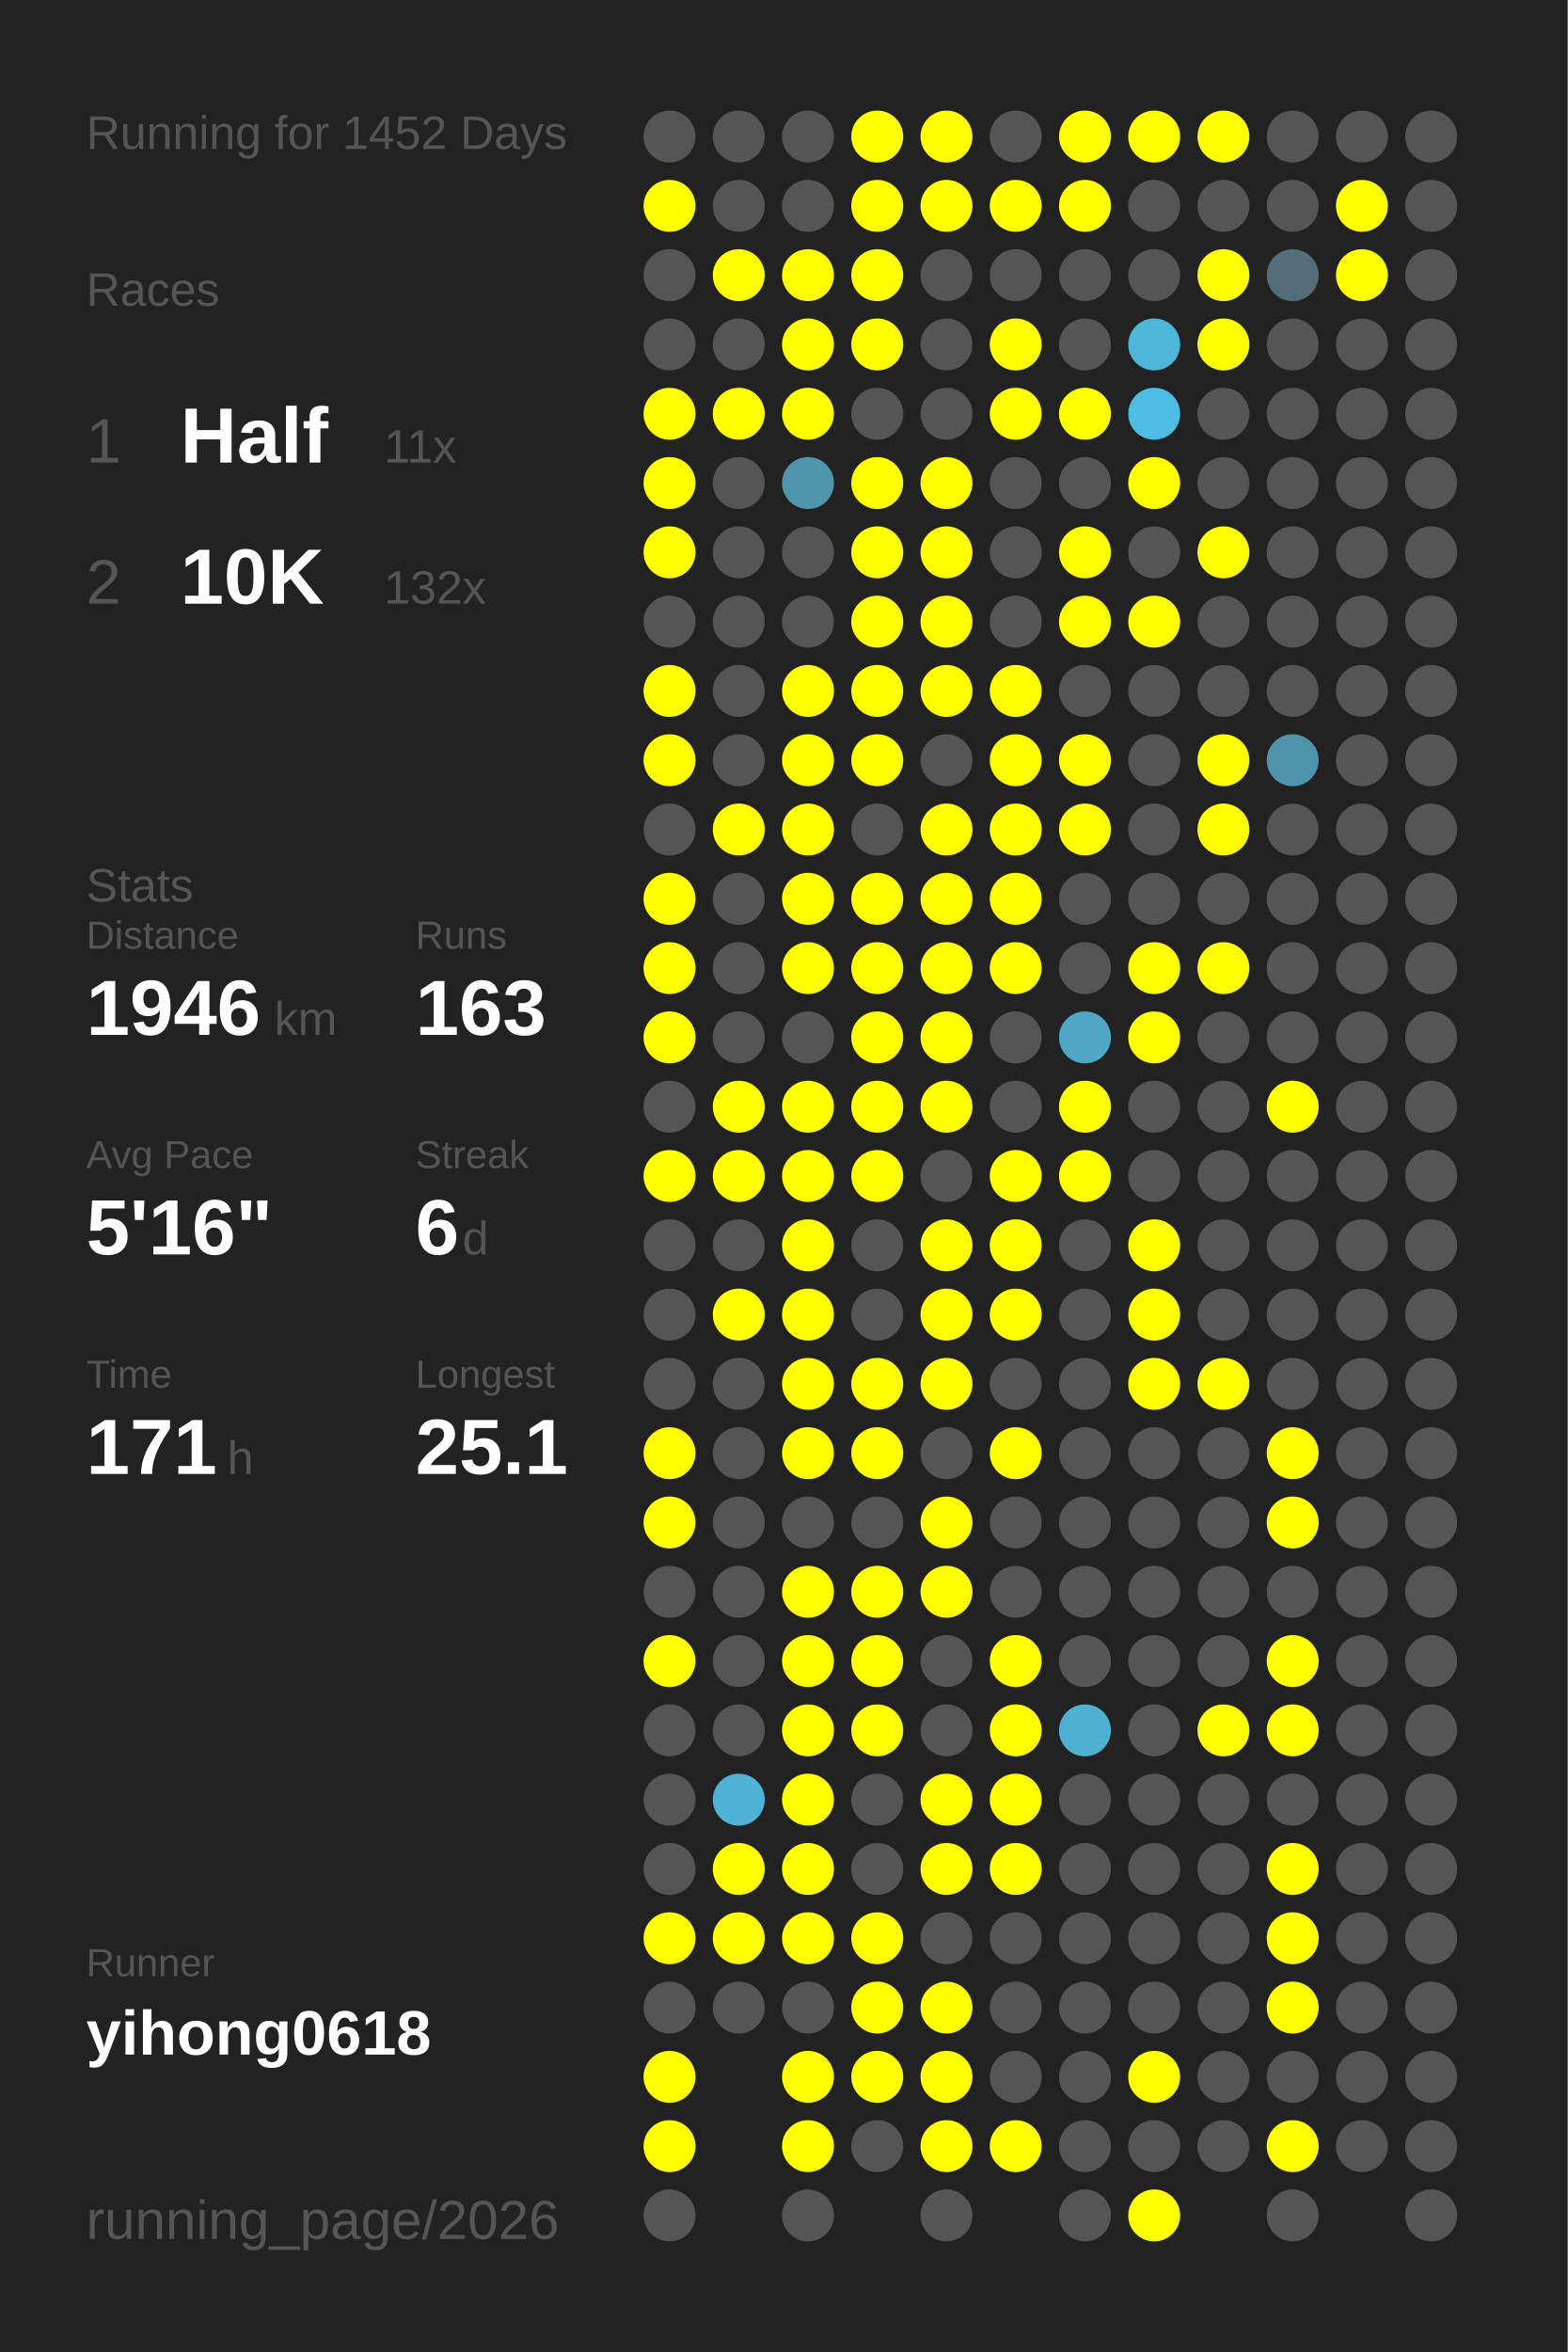
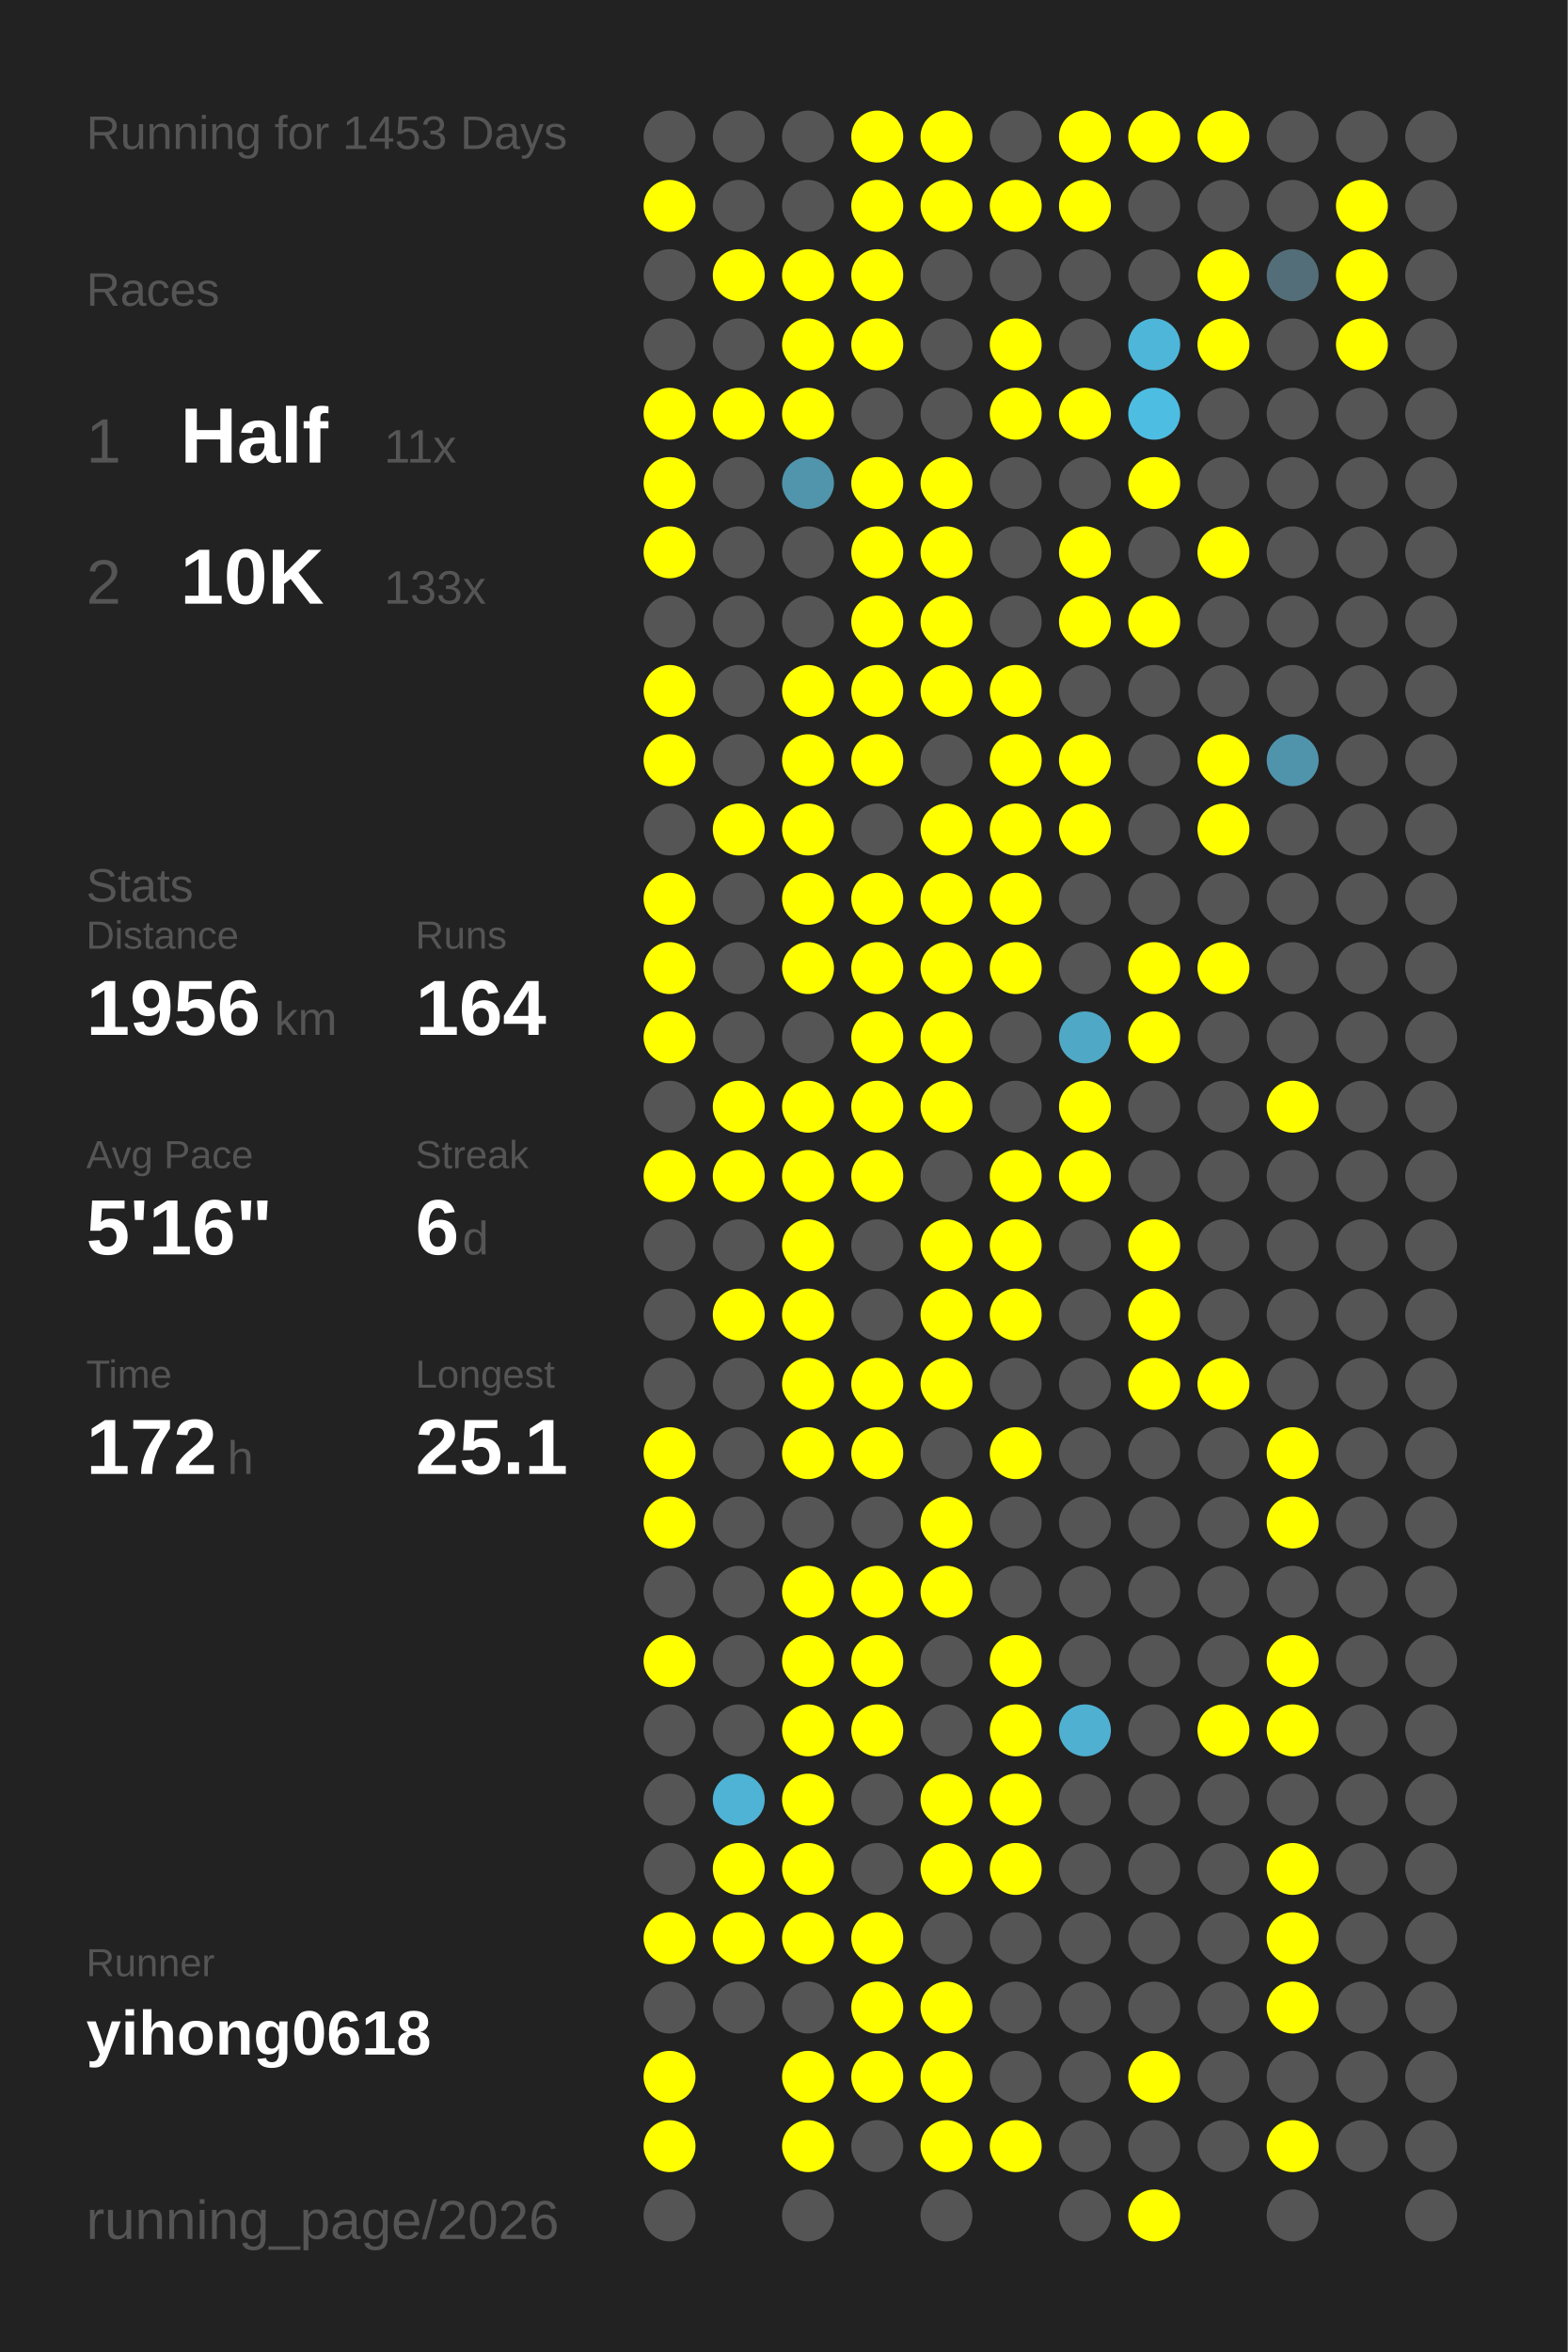
<svg xmlns="http://www.w3.org/2000/svg" baseProfile="full" height="300mm" version="1.1" viewBox="0,0,200,300" width="200mm">
  <defs />
  <rect fill="#222222" height="300" width="200" x="0" y="0" />
-   <text fill="#555555" style="font-size:6px; font-family:Arial;" x="11" y="19">Running for 1452 Days</text>
+   <text fill="#555555" style="font-size:6px; font-family:Arial;" x="11" y="19">Running for 1453 Days</text>
  <text fill="#555555" style="font-size:6px; font-family:Arial;" x="11" y="39">Races</text>
  <text fill="#555555" style="font-size:8px; font-family:Arial;" x="11" y="59">1</text>
  <text fill="#FFFFFF" style="font-size:10px; font-family:Arial; font-weight:bold;" x="23" y="59">Half</text>
  <text fill="#555555" style="font-size:6px; font-family:Arial;" x="49" y="59">11x</text>
  <text fill="#555555" style="font-size:8px; font-family:Arial;" x="11" y="77">2</text>
  <text fill="#FFFFFF" style="font-size:10px; font-family:Arial; font-weight:bold;" x="23" y="77">10K</text>
-   <text fill="#555555" style="font-size:6px; font-family:Arial;" x="49" y="77">132x</text>
+   <text fill="#555555" style="font-size:6px; font-family:Arial;" x="49" y="77">133x</text>
  <text fill="#555555" style="font-size:6px; font-family:Arial;" x="11" y="115">Stats</text>
  <text fill="#555555" style="font-size:5px; font-family:Arial;" x="11" y="121">Distance</text>
-   <text fill="#FFFFFF" style="font-size:10px; font-family:Arial; font-weight:bold;" x="11" y="132">1946</text>
+   <text fill="#FFFFFF" style="font-size:10px; font-family:Arial; font-weight:bold;" x="11" y="132">1956</text>
  <text fill="#555555" style="font-size:6px; font-family:Arial;" x="35" y="132">km</text>
  <text fill="#555555" style="font-size:5px; font-family:Arial;" x="53" y="121">Runs</text>
-   <text fill="#FFFFFF" style="font-size:10px; font-family:Arial; font-weight:bold;" x="53" y="132">163</text>
+   <text fill="#FFFFFF" style="font-size:10px; font-family:Arial; font-weight:bold;" x="53" y="132">164</text>
  <text fill="#555555" style="font-size:5px; font-family:Arial;" x="11" y="149">Avg Pace</text>
  <text fill="#FFFFFF" style="font-size:10px; font-family:Arial; font-weight:bold;" x="11" y="160">5'16"</text>
  <text fill="#555555" style="font-size:5px; font-family:Arial;" x="53" y="149">Streak</text>
  <text fill="#FFFFFF" style="font-size:10px; font-family:Arial; font-weight:bold;" x="53" y="160">6</text>
  <text fill="#555555" style="font-size:6px; font-family:Arial;" x="59" y="160">d</text>
  <text fill="#555555" style="font-size:5px; font-family:Arial;" x="11" y="177">Time</text>
-   <text fill="#FFFFFF" style="font-size:10px; font-family:Arial; font-weight:bold;" x="11" y="188">171</text>
+   <text fill="#FFFFFF" style="font-size:10px; font-family:Arial; font-weight:bold;" x="11" y="188">172</text>
  <text fill="#555555" style="font-size:6px; font-family:Arial;" x="29" y="188">h</text>
  <text fill="#555555" style="font-size:5px; font-family:Arial;" x="53" y="177">Longest</text>
  <text fill="#FFFFFF" style="font-size:10px; font-family:Arial; font-weight:bold;" x="53" y="188">25.1</text>
  <text fill="#555555" style="font-size:5px; font-family:Arial;" x="11" y="252.065">Runner</text>
  <text fill="#FFFFFF" style="font-size:8px; font-family:Arial; font-weight:bold;" x="11" y="262.065">yihong0618</text>
  <text fill="#555555" style="font-size:7px; font-family:Arial;" x="11" y="285.581">running_page/2026</text>
  <circle cx="85.417" cy="17.419" fill="#555555" r="3.312" />
  <circle cx="85.417" cy="26.258" fill="#FFFF00" r="3.312" />
  <circle cx="85.417" cy="35.097" fill="#555555" r="3.312" />
  <circle cx="85.417" cy="43.935" fill="#555555" r="3.312" />
  <circle cx="85.417" cy="52.774" fill="#FFFF00" r="3.312" />
  <circle cx="85.417" cy="61.613" fill="#FFFF00" r="3.312" />
  <circle cx="85.417" cy="70.452" fill="#FFFF00" r="3.312" />
  <circle cx="85.417" cy="79.29" fill="#555555" r="3.312" />
  <circle cx="85.417" cy="88.129" fill="#FFFF00" r="3.312" />
  <circle cx="85.417" cy="96.968" fill="#FFFF00" r="3.312" />
  <circle cx="85.417" cy="105.806" fill="#555555" r="3.312" />
  <circle cx="85.417" cy="114.645" fill="#FFFF00" r="3.312" />
  <circle cx="85.417" cy="123.484" fill="#FFFF00" r="3.312" />
  <circle cx="85.417" cy="132.323" fill="#FFFF00" r="3.312" />
  <circle cx="85.417" cy="141.161" fill="#555555" r="3.312" />
  <circle cx="85.417" cy="150" fill="#FFFF00" r="3.312" />
  <circle cx="85.417" cy="158.839" fill="#555555" r="3.312" />
  <circle cx="85.417" cy="167.677" fill="#555555" r="3.312" />
  <circle cx="85.417" cy="176.516" fill="#555555" r="3.312" />
  <circle cx="85.417" cy="185.355" fill="#FFFF00" r="3.312" />
  <circle cx="85.417" cy="194.194" fill="#FFFF00" r="3.312" />
  <circle cx="85.417" cy="203.032" fill="#555555" r="3.312" />
  <circle cx="85.417" cy="211.871" fill="#FFFF00" r="3.312" />
  <circle cx="85.417" cy="220.71" fill="#555555" r="3.312" />
  <circle cx="85.417" cy="229.548" fill="#555555" r="3.312" />
  <circle cx="85.417" cy="238.387" fill="#555555" r="3.312" />
  <circle cx="85.417" cy="247.226" fill="#FFFF00" r="3.312" />
  <circle cx="85.417" cy="256.065" fill="#555555" r="3.312" />
  <circle cx="85.417" cy="264.903" fill="#FFFF00" r="3.312" />
  <circle cx="85.417" cy="273.742" fill="#FFFF00" r="3.312" />
  <circle cx="85.417" cy="282.581" fill="#555555" r="3.312" />
  <circle cx="94.25" cy="17.419" fill="#555555" r="3.312" />
  <circle cx="94.25" cy="26.258" fill="#555555" r="3.312" />
  <circle cx="94.25" cy="35.097" fill="#FFFF00" r="3.312" />
  <circle cx="94.25" cy="43.935" fill="#555555" r="3.312" />
  <circle cx="94.25" cy="52.774" fill="#FFFF00" r="3.312" />
  <circle cx="94.25" cy="61.613" fill="#555555" r="3.312" />
  <circle cx="94.25" cy="70.452" fill="#555555" r="3.312" />
  <circle cx="94.25" cy="79.29" fill="#555555" r="3.312" />
  <circle cx="94.25" cy="88.129" fill="#555555" r="3.312" />
  <circle cx="94.25" cy="96.968" fill="#555555" r="3.312" />
  <circle cx="94.25" cy="105.806" fill="#FFFF00" r="3.312" />
  <circle cx="94.25" cy="114.645" fill="#555555" r="3.312" />
  <circle cx="94.25" cy="123.484" fill="#555555" r="3.312" />
  <circle cx="94.25" cy="132.323" fill="#555555" r="3.312" />
  <circle cx="94.25" cy="141.161" fill="#FFFF00" r="3.312" />
  <circle cx="94.25" cy="150" fill="#FFFF00" r="3.312" />
  <circle cx="94.25" cy="158.839" fill="#555555" r="3.312" />
  <circle cx="94.25" cy="167.677" fill="#FFFF00" r="3.312" />
  <circle cx="94.25" cy="176.516" fill="#555555" r="3.312" />
  <circle cx="94.25" cy="185.355" fill="#555555" r="3.312" />
  <circle cx="94.25" cy="194.194" fill="#555555" r="3.312" />
  <circle cx="94.25" cy="203.032" fill="#555555" r="3.312" />
  <circle cx="94.25" cy="211.871" fill="#555555" r="3.312" />
  <circle cx="94.25" cy="220.71" fill="#555555" r="3.312" />
  <circle cx="94.25" cy="229.548" fill="#4eb3d5" r="3.312" />
  <circle cx="94.25" cy="238.387" fill="#FFFF00" r="3.312" />
  <circle cx="94.25" cy="247.226" fill="#FFFF00" r="3.312" />
  <circle cx="94.25" cy="256.065" fill="#555555" r="3.312" />
  <circle cx="103.083" cy="17.419" fill="#555555" r="3.312" />
  <circle cx="103.083" cy="26.258" fill="#555555" r="3.312" />
  <circle cx="103.083" cy="35.097" fill="#FFFF00" r="3.312" />
  <circle cx="103.083" cy="43.935" fill="#FFFF00" r="3.312" />
  <circle cx="103.083" cy="52.774" fill="#FFFF00" r="3.312" />
  <circle cx="103.083" cy="61.613" fill="#5095ac" r="3.312" />
  <circle cx="103.083" cy="70.452" fill="#555555" r="3.312" />
  <circle cx="103.083" cy="79.29" fill="#555555" r="3.312" />
  <circle cx="103.083" cy="88.129" fill="#FFFF00" r="3.312" />
  <circle cx="103.083" cy="96.968" fill="#FFFF00" r="3.312" />
  <circle cx="103.083" cy="105.806" fill="#FFFF00" r="3.312" />
  <circle cx="103.083" cy="114.645" fill="#FFFF00" r="3.312" />
  <circle cx="103.083" cy="123.484" fill="#FFFF00" r="3.312" />
  <circle cx="103.083" cy="132.323" fill="#555555" r="3.312" />
  <circle cx="103.083" cy="141.161" fill="#FFFF00" r="3.312" />
  <circle cx="103.083" cy="150" fill="#FFFF00" r="3.312" />
  <circle cx="103.083" cy="158.839" fill="#FFFF00" r="3.312" />
  <circle cx="103.083" cy="167.677" fill="#FFFF00" r="3.312" />
  <circle cx="103.083" cy="176.516" fill="#FFFF00" r="3.312" />
  <circle cx="103.083" cy="185.355" fill="#FFFF00" r="3.312" />
  <circle cx="103.083" cy="194.194" fill="#555555" r="3.312" />
  <circle cx="103.083" cy="203.032" fill="#FFFF00" r="3.312" />
  <circle cx="103.083" cy="211.871" fill="#FFFF00" r="3.312" />
  <circle cx="103.083" cy="220.71" fill="#FFFF00" r="3.312" />
  <circle cx="103.083" cy="229.548" fill="#FFFF00" r="3.312" />
  <circle cx="103.083" cy="238.387" fill="#FFFF00" r="3.312" />
  <circle cx="103.083" cy="247.226" fill="#FFFF00" r="3.312" />
  <circle cx="103.083" cy="256.065" fill="#555555" r="3.312" />
  <circle cx="103.083" cy="264.903" fill="#FFFF00" r="3.312" />
  <circle cx="103.083" cy="273.742" fill="#FFFF00" r="3.312" />
  <circle cx="103.083" cy="282.581" fill="#555555" r="3.312" />
  <circle cx="111.917" cy="17.419" fill="#FFFF00" r="3.312" />
  <circle cx="111.917" cy="26.258" fill="#FFFF00" r="3.312" />
  <circle cx="111.917" cy="35.097" fill="#FFFF00" r="3.312" />
  <circle cx="111.917" cy="43.935" fill="#FFFF00" r="3.312" />
  <circle cx="111.917" cy="52.774" fill="#555555" r="3.312" />
  <circle cx="111.917" cy="61.613" fill="#FFFF00" r="3.312" />
  <circle cx="111.917" cy="70.452" fill="#FFFF00" r="3.312" />
  <circle cx="111.917" cy="79.29" fill="#FFFF00" r="3.312" />
  <circle cx="111.917" cy="88.129" fill="#FFFF00" r="3.312" />
  <circle cx="111.917" cy="96.968" fill="#FFFF00" r="3.312" />
  <circle cx="111.917" cy="105.806" fill="#555555" r="3.312" />
  <circle cx="111.917" cy="114.645" fill="#FFFF00" r="3.312" />
  <circle cx="111.917" cy="123.484" fill="#FFFF00" r="3.312" />
  <circle cx="111.917" cy="132.323" fill="#FFFF00" r="3.312" />
  <circle cx="111.917" cy="141.161" fill="#FFFF00" r="3.312" />
  <circle cx="111.917" cy="150" fill="#FFFF00" r="3.312" />
  <circle cx="111.917" cy="158.839" fill="#555555" r="3.312" />
  <circle cx="111.917" cy="167.677" fill="#555555" r="3.312" />
  <circle cx="111.917" cy="176.516" fill="#FFFF00" r="3.312" />
  <circle cx="111.917" cy="185.355" fill="#FFFF00" r="3.312" />
  <circle cx="111.917" cy="194.194" fill="#555555" r="3.312" />
  <circle cx="111.917" cy="203.032" fill="#FFFF00" r="3.312" />
  <circle cx="111.917" cy="211.871" fill="#FFFF00" r="3.312" />
  <circle cx="111.917" cy="220.71" fill="#FFFF00" r="3.312" />
  <circle cx="111.917" cy="229.548" fill="#555555" r="3.312" />
  <circle cx="111.917" cy="238.387" fill="#555555" r="3.312" />
  <circle cx="111.917" cy="247.226" fill="#FFFF00" r="3.312" />
  <circle cx="111.917" cy="256.065" fill="#FFFF00" r="3.312" />
  <circle cx="111.917" cy="264.903" fill="#FFFF00" r="3.312" />
  <circle cx="111.917" cy="273.742" fill="#555555" r="3.312" />
  <circle cx="120.75" cy="17.419" fill="#FFFF00" r="3.312" />
  <circle cx="120.75" cy="26.258" fill="#FFFF00" r="3.312" />
  <circle cx="120.75" cy="35.097" fill="#555555" r="3.312" />
  <circle cx="120.75" cy="43.935" fill="#555555" r="3.312" />
  <circle cx="120.75" cy="52.774" fill="#555555" r="3.312" />
  <circle cx="120.75" cy="61.613" fill="#FFFF00" r="3.312" />
  <circle cx="120.75" cy="70.452" fill="#FFFF00" r="3.312" />
  <circle cx="120.75" cy="79.29" fill="#FFFF00" r="3.312" />
  <circle cx="120.75" cy="88.129" fill="#FFFF00" r="3.312" />
  <circle cx="120.75" cy="96.968" fill="#555555" r="3.312" />
  <circle cx="120.75" cy="105.806" fill="#FFFF00" r="3.312" />
  <circle cx="120.75" cy="114.645" fill="#FFFF00" r="3.312" />
  <circle cx="120.75" cy="123.484" fill="#FFFF00" r="3.312" />
  <circle cx="120.75" cy="132.323" fill="#FFFF00" r="3.312" />
  <circle cx="120.75" cy="141.161" fill="#FFFF00" r="3.312" />
  <circle cx="120.75" cy="150" fill="#555555" r="3.312" />
  <circle cx="120.75" cy="158.839" fill="#FFFF00" r="3.312" />
  <circle cx="120.75" cy="167.677" fill="#FFFF00" r="3.312" />
  <circle cx="120.75" cy="176.516" fill="#FFFF00" r="3.312" />
  <circle cx="120.75" cy="185.355" fill="#555555" r="3.312" />
  <circle cx="120.75" cy="194.194" fill="#FFFF00" r="3.312" />
  <circle cx="120.75" cy="203.032" fill="#FFFF00" r="3.312" />
  <circle cx="120.75" cy="211.871" fill="#555555" r="3.312" />
  <circle cx="120.75" cy="220.71" fill="#555555" r="3.312" />
  <circle cx="120.75" cy="229.548" fill="#FFFF00" r="3.312" />
  <circle cx="120.75" cy="238.387" fill="#FFFF00" r="3.312" />
  <circle cx="120.75" cy="247.226" fill="#555555" r="3.312" />
  <circle cx="120.75" cy="256.065" fill="#FFFF00" r="3.312" />
  <circle cx="120.75" cy="264.903" fill="#FFFF00" r="3.312" />
  <circle cx="120.75" cy="273.742" fill="#FFFF00" r="3.312" />
  <circle cx="120.75" cy="282.581" fill="#555555" r="3.312" />
  <circle cx="129.583" cy="17.419" fill="#555555" r="3.312" />
  <circle cx="129.583" cy="26.258" fill="#FFFF00" r="3.312" />
  <circle cx="129.583" cy="35.097" fill="#555555" r="3.312" />
  <circle cx="129.583" cy="43.935" fill="#FFFF00" r="3.312" />
  <circle cx="129.583" cy="52.774" fill="#FFFF00" r="3.312" />
  <circle cx="129.583" cy="61.613" fill="#555555" r="3.312" />
  <circle cx="129.583" cy="70.452" fill="#555555" r="3.312" />
  <circle cx="129.583" cy="79.29" fill="#555555" r="3.312" />
  <circle cx="129.583" cy="88.129" fill="#FFFF00" r="3.312" />
  <circle cx="129.583" cy="96.968" fill="#FFFF00" r="3.312" />
  <circle cx="129.583" cy="105.806" fill="#FFFF00" r="3.312" />
  <circle cx="129.583" cy="114.645" fill="#FFFF00" r="3.312" />
  <circle cx="129.583" cy="123.484" fill="#FFFF00" r="3.312" />
  <circle cx="129.583" cy="132.323" fill="#555555" r="3.312" />
  <circle cx="129.583" cy="141.161" fill="#555555" r="3.312" />
  <circle cx="129.583" cy="150" fill="#FFFF00" r="3.312" />
  <circle cx="129.583" cy="158.839" fill="#FFFF00" r="3.312" />
  <circle cx="129.583" cy="167.677" fill="#FFFF00" r="3.312" />
  <circle cx="129.583" cy="176.516" fill="#555555" r="3.312" />
  <circle cx="129.583" cy="185.355" fill="#FFFF00" r="3.312" />
  <circle cx="129.583" cy="194.194" fill="#555555" r="3.312" />
  <circle cx="129.583" cy="203.032" fill="#555555" r="3.312" />
  <circle cx="129.583" cy="211.871" fill="#FFFF00" r="3.312" />
  <circle cx="129.583" cy="220.71" fill="#FFFF00" r="3.312" />
  <circle cx="129.583" cy="229.548" fill="#FFFF00" r="3.312" />
  <circle cx="129.583" cy="238.387" fill="#FFFF00" r="3.312" />
  <circle cx="129.583" cy="247.226" fill="#555555" r="3.312" />
  <circle cx="129.583" cy="256.065" fill="#555555" r="3.312" />
  <circle cx="129.583" cy="264.903" fill="#555555" r="3.312" />
  <circle cx="129.583" cy="273.742" fill="#FFFF00" r="3.312" />
  <circle cx="138.417" cy="17.419" fill="#FFFF00" r="3.312" />
  <circle cx="138.417" cy="26.258" fill="#FFFF00" r="3.312" />
  <circle cx="138.417" cy="35.097" fill="#555555" r="3.312" />
  <circle cx="138.417" cy="43.935" fill="#555555" r="3.312" />
  <circle cx="138.417" cy="52.774" fill="#FFFF00" r="3.312" />
  <circle cx="138.417" cy="61.613" fill="#555555" r="3.312" />
  <circle cx="138.417" cy="70.452" fill="#FFFF00" r="3.312" />
  <circle cx="138.417" cy="79.29" fill="#FFFF00" r="3.312" />
  <circle cx="138.417" cy="88.129" fill="#555555" r="3.312" />
  <circle cx="138.417" cy="96.968" fill="#FFFF00" r="3.312" />
  <circle cx="138.417" cy="105.806" fill="#FFFF00" r="3.312" />
  <circle cx="138.417" cy="114.645" fill="#555555" r="3.312" />
  <circle cx="138.417" cy="123.484" fill="#555555" r="3.312" />
  <circle cx="138.417" cy="132.323" fill="#4fa8c6" r="3.312" />
  <circle cx="138.417" cy="141.161" fill="#FFFF00" r="3.312" />
  <circle cx="138.417" cy="150" fill="#FFFF00" r="3.312" />
  <circle cx="138.417" cy="158.839" fill="#555555" r="3.312" />
  <circle cx="138.417" cy="167.677" fill="#555555" r="3.312" />
  <circle cx="138.417" cy="176.516" fill="#555555" r="3.312" />
  <circle cx="138.417" cy="185.355" fill="#555555" r="3.312" />
  <circle cx="138.417" cy="194.194" fill="#555555" r="3.312" />
  <circle cx="138.417" cy="203.032" fill="#555555" r="3.312" />
  <circle cx="138.417" cy="211.871" fill="#555555" r="3.312" />
  <circle cx="138.417" cy="220.71" fill="#4fb0d1" r="3.312" />
  <circle cx="138.417" cy="229.548" fill="#555555" r="3.312" />
  <circle cx="138.417" cy="238.387" fill="#555555" r="3.312" />
  <circle cx="138.417" cy="247.226" fill="#555555" r="3.312" />
  <circle cx="138.417" cy="256.065" fill="#555555" r="3.312" />
  <circle cx="138.417" cy="264.903" fill="#555555" r="3.312" />
  <circle cx="138.417" cy="273.742" fill="#555555" r="3.312" />
  <circle cx="138.417" cy="282.581" fill="#555555" r="3.312" />
  <circle cx="147.25" cy="17.419" fill="#FFFF00" r="3.312" />
  <circle cx="147.25" cy="26.258" fill="#555555" r="3.312" />
  <circle cx="147.25" cy="35.097" fill="#555555" r="3.312" />
  <circle cx="147.25" cy="43.935" fill="#4eb6d9" r="3.312" />
  <circle cx="147.25" cy="52.774" fill="#4ebde2" r="3.312" />
  <circle cx="147.25" cy="61.613" fill="#FFFF00" r="3.312" />
  <circle cx="147.25" cy="70.452" fill="#555555" r="3.312" />
  <circle cx="147.25" cy="79.29" fill="#FFFF00" r="3.312" />
  <circle cx="147.25" cy="88.129" fill="#555555" r="3.312" />
  <circle cx="147.25" cy="96.968" fill="#555555" r="3.312" />
  <circle cx="147.25" cy="105.806" fill="#555555" r="3.312" />
  <circle cx="147.25" cy="114.645" fill="#555555" r="3.312" />
  <circle cx="147.25" cy="123.484" fill="#FFFF00" r="3.312" />
  <circle cx="147.25" cy="132.323" fill="#FFFF00" r="3.312" />
  <circle cx="147.25" cy="141.161" fill="#555555" r="3.312" />
  <circle cx="147.25" cy="150" fill="#555555" r="3.312" />
  <circle cx="147.25" cy="158.839" fill="#FFFF00" r="3.312" />
  <circle cx="147.25" cy="167.677" fill="#FFFF00" r="3.312" />
  <circle cx="147.25" cy="176.516" fill="#FFFF00" r="3.312" />
  <circle cx="147.25" cy="185.355" fill="#555555" r="3.312" />
  <circle cx="147.25" cy="194.194" fill="#555555" r="3.312" />
  <circle cx="147.25" cy="203.032" fill="#555555" r="3.312" />
  <circle cx="147.25" cy="211.871" fill="#555555" r="3.312" />
  <circle cx="147.25" cy="220.71" fill="#555555" r="3.312" />
  <circle cx="147.25" cy="229.548" fill="#555555" r="3.312" />
  <circle cx="147.25" cy="238.387" fill="#555555" r="3.312" />
  <circle cx="147.25" cy="247.226" fill="#555555" r="3.312" />
  <circle cx="147.25" cy="256.065" fill="#555555" r="3.312" />
  <circle cx="147.25" cy="264.903" fill="#FFFF00" r="3.312" />
  <circle cx="147.25" cy="273.742" fill="#555555" r="3.312" />
  <circle cx="147.25" cy="282.581" fill="#FFFF00" r="3.312" />
  <circle cx="156.083" cy="17.419" fill="#FFFF00" r="3.312" />
  <circle cx="156.083" cy="26.258" fill="#555555" r="3.312" />
  <circle cx="156.083" cy="35.097" fill="#FFFF00" r="3.312" />
  <circle cx="156.083" cy="43.935" fill="#FFFF00" r="3.312" />
  <circle cx="156.083" cy="52.774" fill="#555555" r="3.312" />
  <circle cx="156.083" cy="61.613" fill="#555555" r="3.312" />
  <circle cx="156.083" cy="70.452" fill="#FFFF00" r="3.312" />
  <circle cx="156.083" cy="79.29" fill="#555555" r="3.312" />
  <circle cx="156.083" cy="88.129" fill="#555555" r="3.312" />
  <circle cx="156.083" cy="96.968" fill="#FFFF00" r="3.312" />
  <circle cx="156.083" cy="105.806" fill="#FFFF00" r="3.312" />
  <circle cx="156.083" cy="114.645" fill="#555555" r="3.312" />
  <circle cx="156.083" cy="123.484" fill="#FFFF00" r="3.312" />
  <circle cx="156.083" cy="132.323" fill="#555555" r="3.312" />
  <circle cx="156.083" cy="141.161" fill="#555555" r="3.312" />
  <circle cx="156.083" cy="150" fill="#555555" r="3.312" />
  <circle cx="156.083" cy="158.839" fill="#555555" r="3.312" />
  <circle cx="156.083" cy="167.677" fill="#555555" r="3.312" />
  <circle cx="156.083" cy="176.516" fill="#FFFF00" r="3.312" />
  <circle cx="156.083" cy="185.355" fill="#555555" r="3.312" />
  <circle cx="156.083" cy="194.194" fill="#555555" r="3.312" />
  <circle cx="156.083" cy="203.032" fill="#555555" r="3.312" />
  <circle cx="156.083" cy="211.871" fill="#555555" r="3.312" />
  <circle cx="156.083" cy="220.71" fill="#FFFF00" r="3.312" />
  <circle cx="156.083" cy="229.548" fill="#555555" r="3.312" />
  <circle cx="156.083" cy="238.387" fill="#555555" r="3.312" />
  <circle cx="156.083" cy="247.226" fill="#555555" r="3.312" />
  <circle cx="156.083" cy="256.065" fill="#555555" r="3.312" />
  <circle cx="156.083" cy="264.903" fill="#555555" r="3.312" />
  <circle cx="156.083" cy="273.742" fill="#555555" r="3.312" />
  <circle cx="164.917" cy="17.419" fill="#555555" r="3.312" />
  <circle cx="164.917" cy="26.258" fill="#555555" r="3.312" />
  <circle cx="164.917" cy="35.097" fill="#536e78" r="3.312" />
  <circle cx="164.917" cy="43.935" fill="#555555" r="3.312" />
  <circle cx="164.917" cy="52.774" fill="#555555" r="3.312" />
  <circle cx="164.917" cy="61.613" fill="#555555" r="3.312" />
  <circle cx="164.917" cy="70.452" fill="#555555" r="3.312" />
  <circle cx="164.917" cy="79.29" fill="#555555" r="3.312" />
  <circle cx="164.917" cy="88.129" fill="#555555" r="3.312" />
  <circle cx="164.917" cy="96.968" fill="#5094ab" r="3.312" />
  <circle cx="164.917" cy="105.806" fill="#555555" r="3.312" />
  <circle cx="164.917" cy="114.645" fill="#555555" r="3.312" />
  <circle cx="164.917" cy="123.484" fill="#555555" r="3.312" />
  <circle cx="164.917" cy="132.323" fill="#555555" r="3.312" />
  <circle cx="164.917" cy="141.161" fill="#FFFF00" r="3.312" />
  <circle cx="164.917" cy="150" fill="#555555" r="3.312" />
  <circle cx="164.917" cy="158.839" fill="#555555" r="3.312" />
  <circle cx="164.917" cy="167.677" fill="#555555" r="3.312" />
  <circle cx="164.917" cy="176.516" fill="#555555" r="3.312" />
  <circle cx="164.917" cy="185.355" fill="#FFFF00" r="3.312" />
  <circle cx="164.917" cy="194.194" fill="#FFFF00" r="3.312" />
  <circle cx="164.917" cy="203.032" fill="#555555" r="3.312" />
  <circle cx="164.917" cy="211.871" fill="#FFFF00" r="3.312" />
  <circle cx="164.917" cy="220.71" fill="#FFFF00" r="3.312" />
  <circle cx="164.917" cy="229.548" fill="#555555" r="3.312" />
  <circle cx="164.917" cy="238.387" fill="#FFFF00" r="3.312" />
  <circle cx="164.917" cy="247.226" fill="#FFFF00" r="3.312" />
  <circle cx="164.917" cy="256.065" fill="#FFFF00" r="3.312" />
  <circle cx="164.917" cy="264.903" fill="#555555" r="3.312" />
  <circle cx="164.917" cy="273.742" fill="#FFFF00" r="3.312" />
  <circle cx="164.917" cy="282.581" fill="#555555" r="3.312" />
  <circle cx="173.75" cy="17.419" fill="#555555" r="3.312" />
  <circle cx="173.75" cy="26.258" fill="#FFFF00" r="3.312" />
  <circle cx="173.75" cy="35.097" fill="#FFFF00" r="3.312" />
-   <circle cx="173.75" cy="43.935" fill="#555555" r="3.312" />
+   <circle cx="173.75" cy="43.935" fill="#FFFF00" r="3.312" />
  <circle cx="173.75" cy="52.774" fill="#555555" r="3.312" />
  <circle cx="173.75" cy="61.613" fill="#555555" r="3.312" />
  <circle cx="173.75" cy="70.452" fill="#555555" r="3.312" />
  <circle cx="173.75" cy="79.29" fill="#555555" r="3.312" />
  <circle cx="173.75" cy="88.129" fill="#555555" r="3.312" />
  <circle cx="173.75" cy="96.968" fill="#555555" r="3.312" />
  <circle cx="173.75" cy="105.806" fill="#555555" r="3.312" />
  <circle cx="173.75" cy="114.645" fill="#555555" r="3.312" />
  <circle cx="173.75" cy="123.484" fill="#555555" r="3.312" />
  <circle cx="173.75" cy="132.323" fill="#555555" r="3.312" />
  <circle cx="173.75" cy="141.161" fill="#555555" r="3.312" />
  <circle cx="173.75" cy="150" fill="#555555" r="3.312" />
  <circle cx="173.75" cy="158.839" fill="#555555" r="3.312" />
  <circle cx="173.75" cy="167.677" fill="#555555" r="3.312" />
  <circle cx="173.75" cy="176.516" fill="#555555" r="3.312" />
  <circle cx="173.75" cy="185.355" fill="#555555" r="3.312" />
  <circle cx="173.75" cy="194.194" fill="#555555" r="3.312" />
  <circle cx="173.75" cy="203.032" fill="#555555" r="3.312" />
  <circle cx="173.75" cy="211.871" fill="#555555" r="3.312" />
  <circle cx="173.75" cy="220.71" fill="#555555" r="3.312" />
  <circle cx="173.75" cy="229.548" fill="#555555" r="3.312" />
  <circle cx="173.75" cy="238.387" fill="#555555" r="3.312" />
  <circle cx="173.75" cy="247.226" fill="#555555" r="3.312" />
  <circle cx="173.75" cy="256.065" fill="#555555" r="3.312" />
  <circle cx="173.75" cy="264.903" fill="#555555" r="3.312" />
  <circle cx="173.75" cy="273.742" fill="#555555" r="3.312" />
  <circle cx="182.583" cy="17.419" fill="#555555" r="3.312" />
  <circle cx="182.583" cy="26.258" fill="#555555" r="3.312" />
  <circle cx="182.583" cy="35.097" fill="#555555" r="3.312" />
  <circle cx="182.583" cy="43.935" fill="#555555" r="3.312" />
  <circle cx="182.583" cy="52.774" fill="#555555" r="3.312" />
  <circle cx="182.583" cy="61.613" fill="#555555" r="3.312" />
  <circle cx="182.583" cy="70.452" fill="#555555" r="3.312" />
  <circle cx="182.583" cy="79.29" fill="#555555" r="3.312" />
  <circle cx="182.583" cy="88.129" fill="#555555" r="3.312" />
  <circle cx="182.583" cy="96.968" fill="#555555" r="3.312" />
  <circle cx="182.583" cy="105.806" fill="#555555" r="3.312" />
  <circle cx="182.583" cy="114.645" fill="#555555" r="3.312" />
  <circle cx="182.583" cy="123.484" fill="#555555" r="3.312" />
  <circle cx="182.583" cy="132.323" fill="#555555" r="3.312" />
  <circle cx="182.583" cy="141.161" fill="#555555" r="3.312" />
  <circle cx="182.583" cy="150" fill="#555555" r="3.312" />
  <circle cx="182.583" cy="158.839" fill="#555555" r="3.312" />
  <circle cx="182.583" cy="167.677" fill="#555555" r="3.312" />
  <circle cx="182.583" cy="176.516" fill="#555555" r="3.312" />
  <circle cx="182.583" cy="185.355" fill="#555555" r="3.312" />
  <circle cx="182.583" cy="194.194" fill="#555555" r="3.312" />
  <circle cx="182.583" cy="203.032" fill="#555555" r="3.312" />
  <circle cx="182.583" cy="211.871" fill="#555555" r="3.312" />
  <circle cx="182.583" cy="220.71" fill="#555555" r="3.312" />
  <circle cx="182.583" cy="229.548" fill="#555555" r="3.312" />
  <circle cx="182.583" cy="238.387" fill="#555555" r="3.312" />
  <circle cx="182.583" cy="247.226" fill="#555555" r="3.312" />
  <circle cx="182.583" cy="256.065" fill="#555555" r="3.312" />
  <circle cx="182.583" cy="264.903" fill="#555555" r="3.312" />
  <circle cx="182.583" cy="273.742" fill="#555555" r="3.312" />
  <circle cx="182.583" cy="282.581" fill="#555555" r="3.312" />
</svg>
